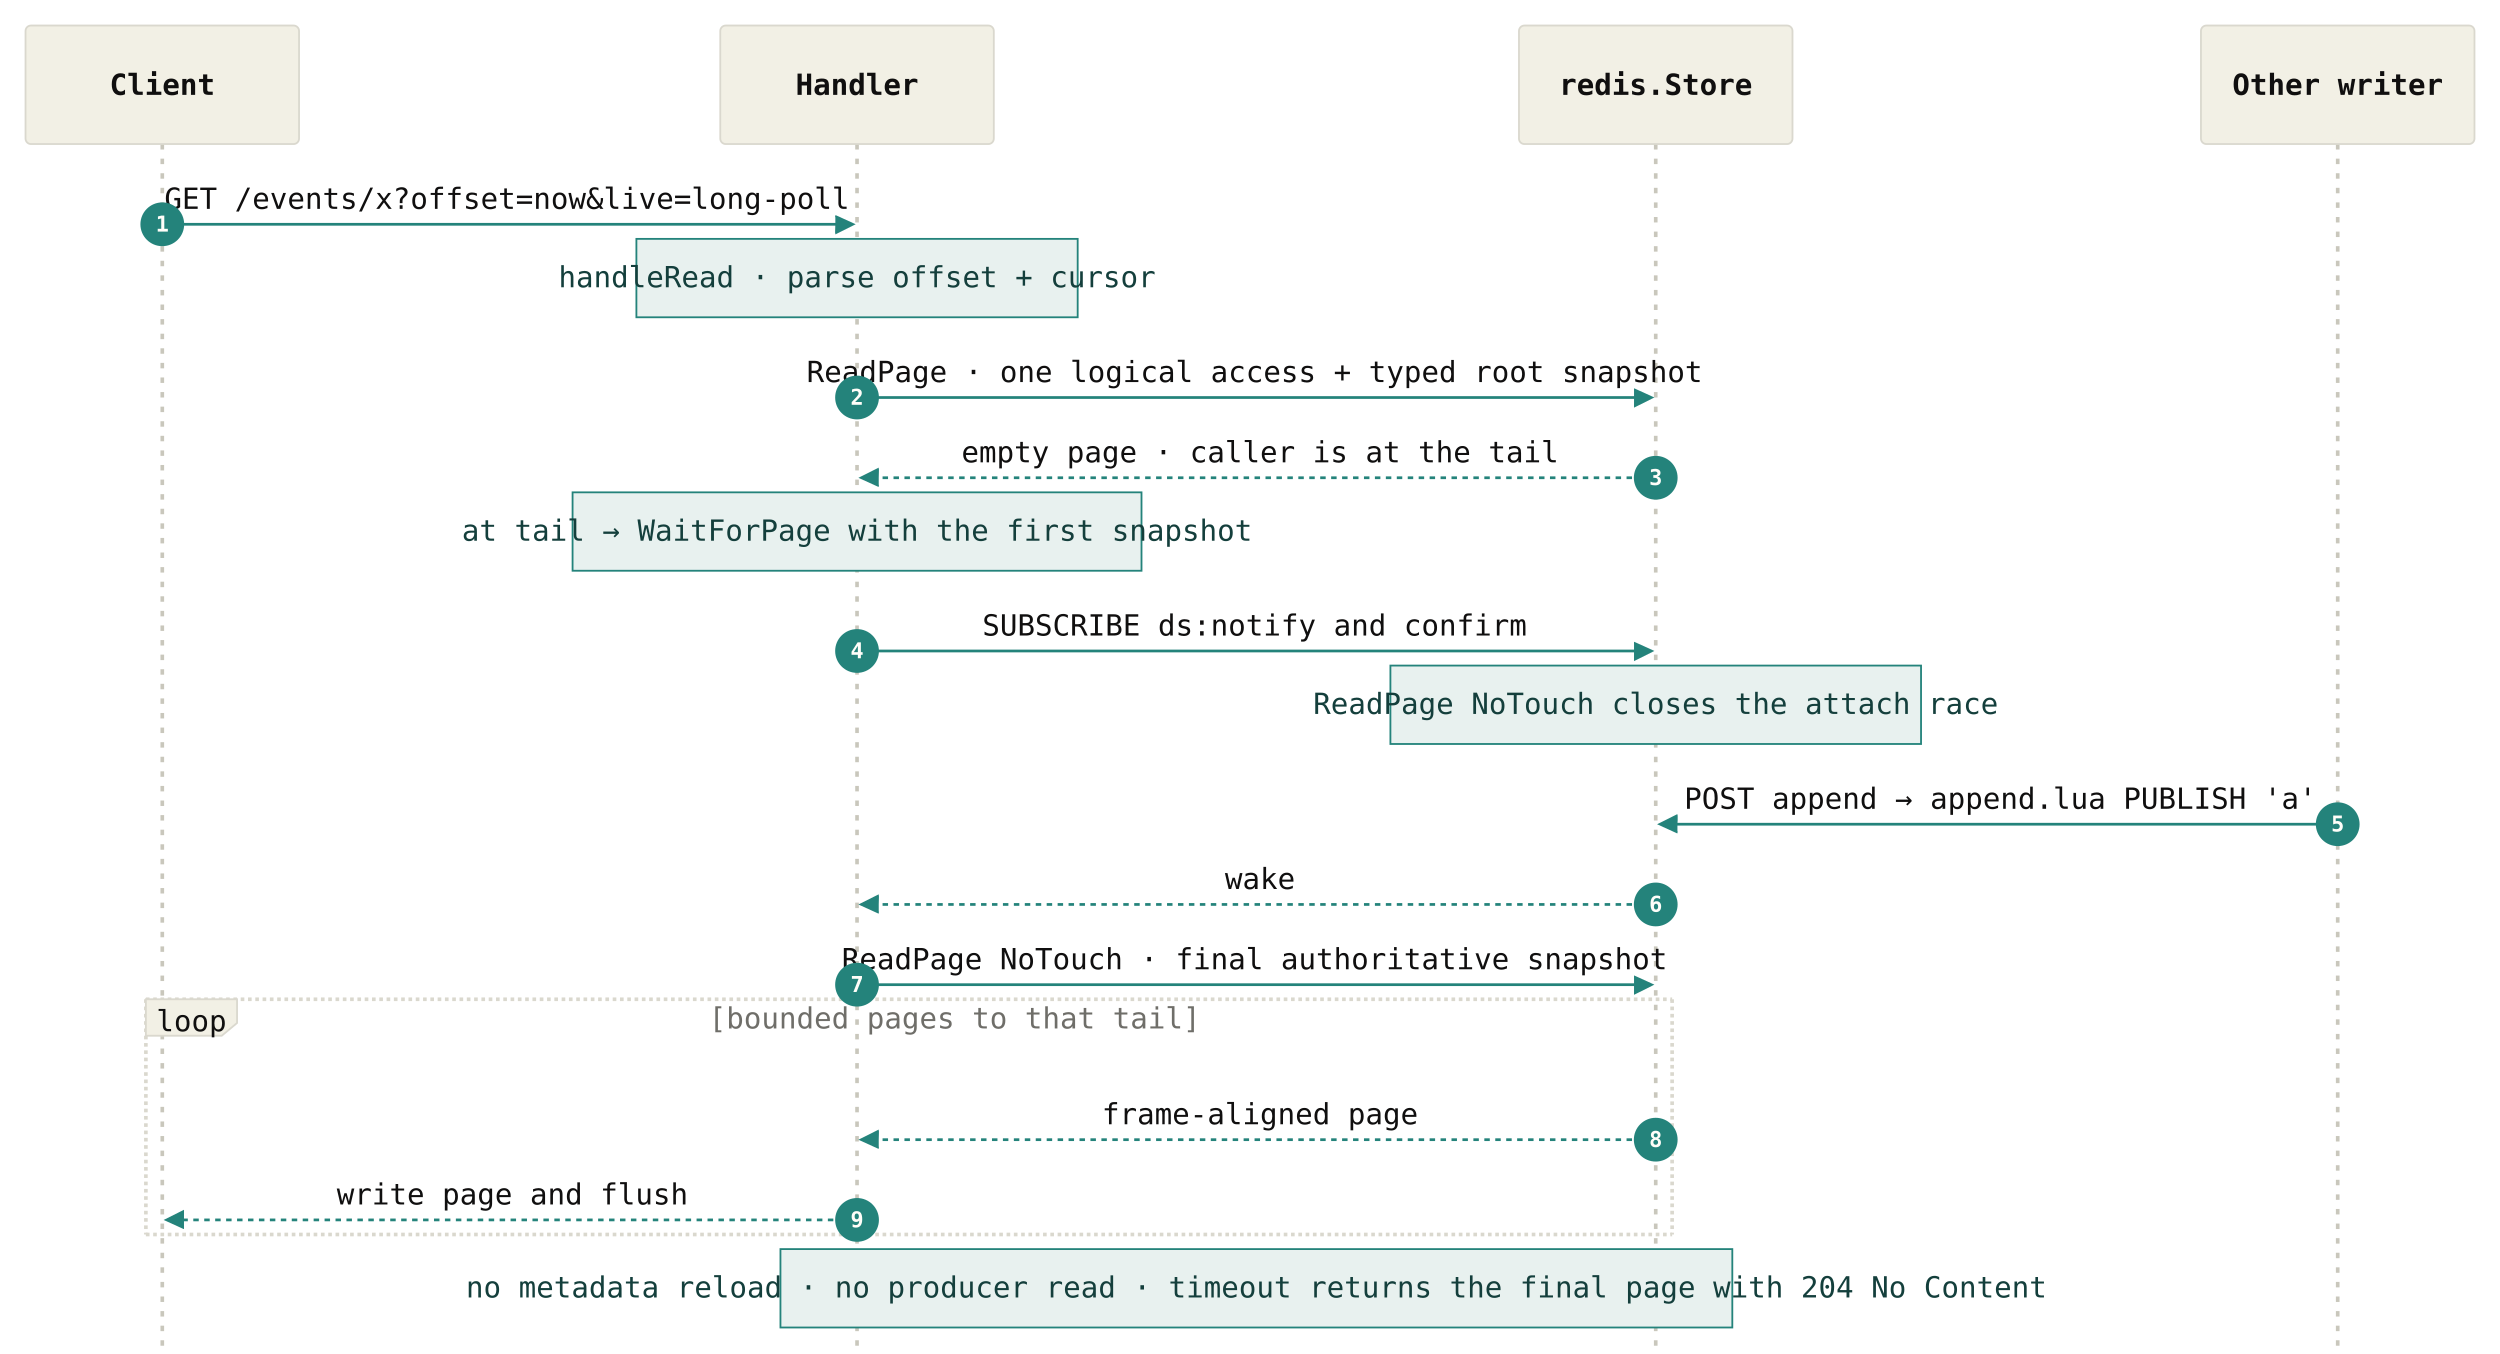
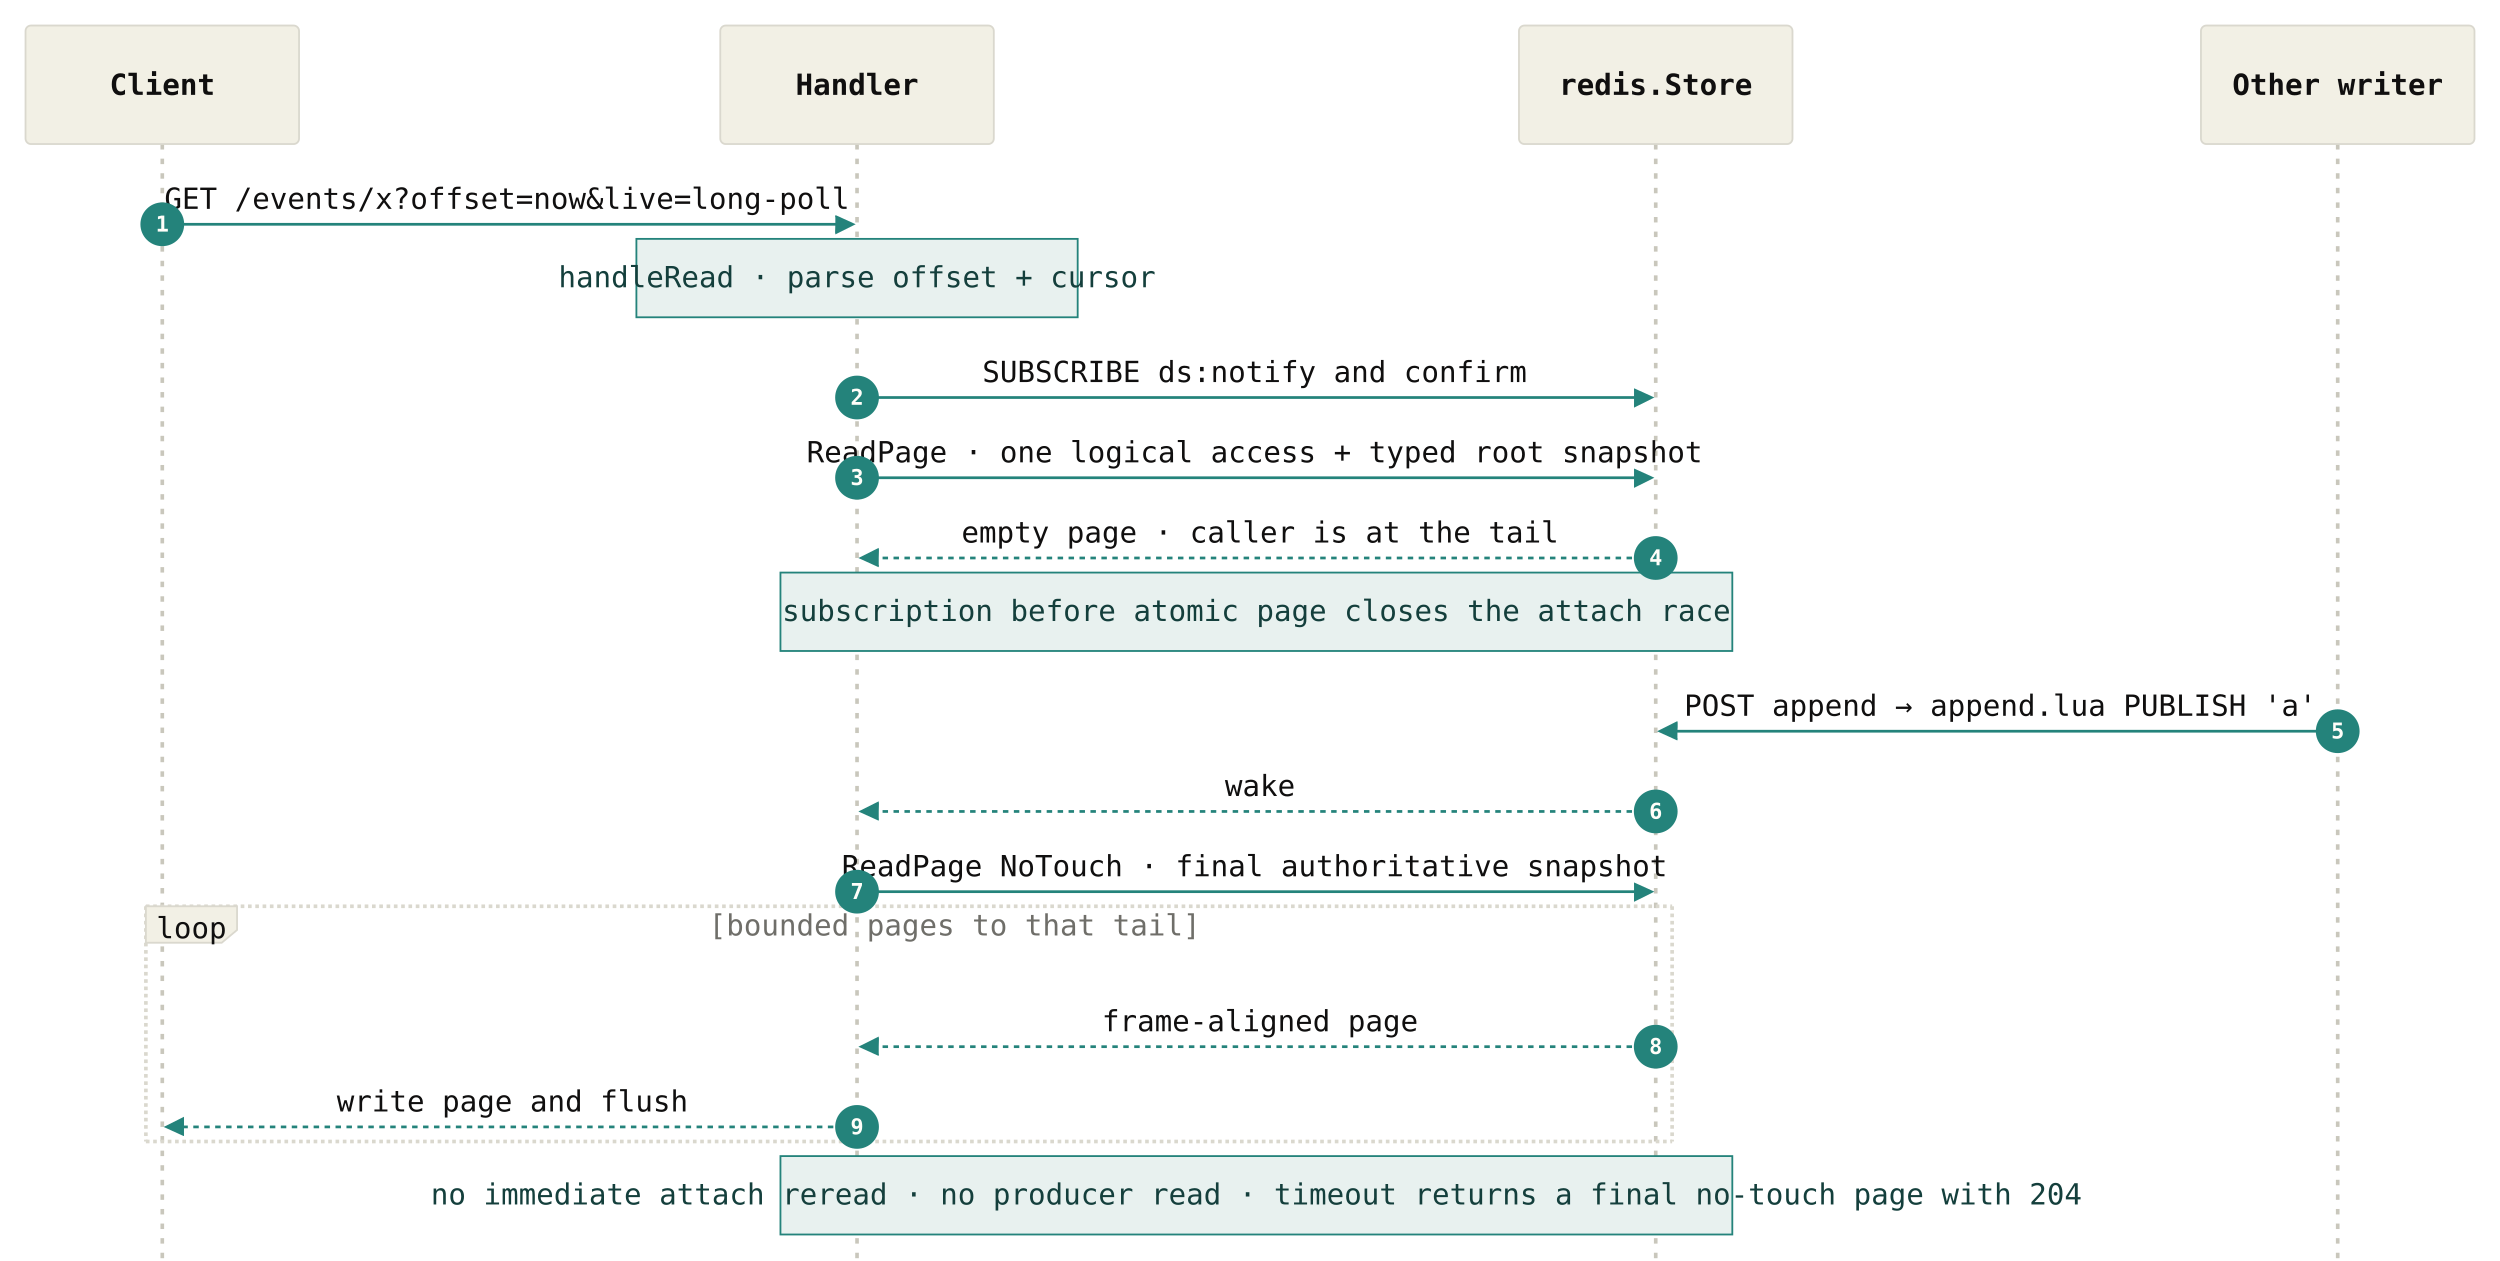
- <svg xmlns="http://www.w3.org/2000/svg" id="my-svg" width="100%" style="max-width: 1371px; background-color: transparent;" viewBox="-14 -14 1371 742" role="graphics-document document" aria-roledescription="sequence">
+ <svg xmlns="http://www.w3.org/2000/svg" id="my-svg" width="100%" style="max-width: 1371px; background-color: transparent;" viewBox="-14 -14 1371 691" role="graphics-document document" aria-roledescription="sequence">
  <g>
    <line id="actor3" x1="1268" y1="65" x2="1268" y2="2000" class="actor-line 200" stroke-width="0.5px" stroke="#999" name="P" data-et="life-line" data-id="P" />
    <g id="root-3" data-et="participant" data-type="participant" data-id="P">
      <rect x="1193" y="0" fill="#eaeaea" stroke="#666" width="150" height="65" name="P" rx="3" ry="3" class="actor actor-top" />
      <text x="1268" y="32.5" dominant-baseline="central" alignment-baseline="central" class="actor actor-box" style="text-anchor: middle; font-size: 16px; font-weight: 700;">
        <tspan x="1268" dy="0">Other writer</tspan>
      </text>
    </g>
  </g>
  <g>
    <line id="actor2" x1="894" y1="65" x2="894" y2="2000" class="actor-line 200" stroke-width="0.5px" stroke="#999" name="S" data-et="life-line" data-id="S" />
    <g id="root-2" data-et="participant" data-type="participant" data-id="S">
      <rect x="819" y="0" fill="#eaeaea" stroke="#666" width="150" height="65" name="S" rx="3" ry="3" class="actor actor-top" />
      <text x="894" y="32.5" dominant-baseline="central" alignment-baseline="central" class="actor actor-box" style="text-anchor: middle; font-size: 16px; font-weight: 700;">
        <tspan x="894" dy="0">redis.Store</tspan>
      </text>
    </g>
  </g>
  <g>
    <line id="actor1" x1="456" y1="65" x2="456" y2="2000" class="actor-line 200" stroke-width="0.5px" stroke="#999" name="H" data-et="life-line" data-id="H" />
    <g id="root-1" data-et="participant" data-type="participant" data-id="H">
      <rect x="381" y="0" fill="#eaeaea" stroke="#666" width="150" height="65" name="H" rx="3" ry="3" class="actor actor-top" />
      <text x="456" y="32.5" dominant-baseline="central" alignment-baseline="central" class="actor actor-box" style="text-anchor: middle; font-size: 16px; font-weight: 700;">
        <tspan x="456" dy="0">Handler</tspan>
      </text>
    </g>
  </g>
  <g>
    <line id="actor0" x1="75" y1="65" x2="75" y2="2000" class="actor-line 200" stroke-width="0.5px" stroke="#999" name="C" data-et="life-line" data-id="C" />
    <g id="root-0" data-et="participant" data-type="participant" data-id="C">
      <rect x="0" y="0" fill="#eaeaea" stroke="#666" width="150" height="65" name="C" rx="3" ry="3" class="actor actor-top" />
      <text x="75" y="32.5" dominant-baseline="central" alignment-baseline="central" class="actor actor-box" style="text-anchor: middle; font-size: 16px; font-weight: 700;">
        <tspan x="75" dy="0">Client</tspan>
      </text>
    </g>
  </g>
  <style>#my-svg{font-family:JetBrains Mono,ui-monospace,Menlo,monospace;font-size:13px;fill:#100F0F;}@keyframes edge-animation-frame{from{stroke-dashoffset:0;}}@keyframes dash{to{stroke-dashoffset:0;}}#my-svg .edge-animation-slow{stroke-dasharray:9,5!important;stroke-dashoffset:900;animation:dash 50s linear infinite;stroke-linecap:round;}#my-svg .edge-animation-fast{stroke-dasharray:9,5!important;stroke-dashoffset:900;animation:dash 20s linear infinite;stroke-linecap:round;}#my-svg .error-icon{fill:hsl(230.769, 33.333%, 97.353%);}#my-svg .error-text{fill:rgb(9, 8.308, 4.5);stroke:rgb(9, 8.308, 4.5);}#my-svg .edge-thickness-normal{stroke-width:1px;}#my-svg .edge-thickness-thick{stroke-width:3.5px;}#my-svg .edge-pattern-solid{stroke-dasharray:0;}#my-svg .edge-thickness-invisible{stroke-width:0;fill:none;}#my-svg .edge-pattern-dashed{stroke-dasharray:3;}#my-svg .edge-pattern-dotted{stroke-dasharray:2;}#my-svg .marker{fill:#24837B;stroke:#24837B;}#my-svg .marker.cross{stroke:#24837B;}#my-svg svg{font-family:JetBrains Mono,ui-monospace,Menlo,monospace;font-size:13px;}#my-svg p{margin:0;}#my-svg .actor{stroke:#DAD8CE;fill:#F2F0E5;stroke-width:1;}#my-svg rect.actor.outer-path[data-look="neo"]{filter:drop-shadow( 1px 2px 2px rgba(185,185,185,1));}#my-svg rect.note[data-look="neo"]{stroke:#24837B;fill:#E8F1EF;filter:drop-shadow( 1px 2px 2px rgba(185,185,185,1));}#my-svg text.actor&gt;tspan{fill:#100F0F;stroke:none;}#my-svg .actor-line{stroke:#C9C7BC;}#my-svg .innerArc{stroke-width:1.5;stroke-dasharray:none;}#my-svg .messageLine0{stroke-width:1.5;stroke-dasharray:none;stroke:#24837B;}#my-svg .messageLine1{stroke-width:1.5;stroke-dasharray:2,2;stroke:#24837B;}#my-svg [id$="-arrowhead"] path{fill:#24837B;stroke:#24837B;}#my-svg .sequenceNumber{fill:#FFFEF9;}#my-svg [id$="-sequencenumber"]{fill:#24837B;}#my-svg [id$="-crosshead"] path{fill:#24837B;stroke:#24837B;}#my-svg .messageText{fill:#100F0F;stroke:none;}#my-svg .labelBox{stroke:#DAD8CE;fill:#F2F0E5;filter:none;}#my-svg .labelText,#my-svg .labelText&gt;tspan{fill:#100F0F;stroke:none;}#my-svg .loopText,#my-svg .loopText&gt;tspan{fill:#6F6E69;stroke:none;}#my-svg .sectionTitle,#my-svg .sectionTitle&gt;tspan{fill:#6F6E69;stroke:none;}#my-svg .loopLine{stroke-width:2px;stroke-dasharray:2,2;stroke:#DAD8CE;fill:#DAD8CE;}#my-svg .note{stroke:#24837B;fill:#E8F1EF;}#my-svg .noteText,#my-svg .noteText&gt;tspan{fill:#143F3C;stroke:none;font-weight:normal;}#my-svg .activation0{fill:#E8F1EF;stroke:#24837B;}#my-svg .activation1{fill:#E8F1EF;stroke:#24837B;}#my-svg .activation2{fill:#E8F1EF;stroke:#24837B;}#my-svg .actorPopupMenu{position:absolute;}#my-svg .actorPopupMenuPanel{position:absolute;fill:#F2F0E5;box-shadow:0px 8px 16px 0px rgba(0,0,0,0.2);filter:drop-shadow(3px 5px 2px rgb(0 0 0 / 0.4));}#my-svg .actor-man circle,#my-svg line{fill:#F2F0E5;stroke-width:2px;}#my-svg g rect.rect{filter:drop-shadow( 1px 2px 2px rgba(185,185,185,1));stroke:#DAD8CE;}#my-svg .node .neo-node{stroke:#DAD8CE;}#my-svg [data-look="neo"].node rect,#my-svg [data-look="neo"].cluster rect,#my-svg [data-look="neo"].node polygon{stroke:url(#my-svg-gradient);filter:drop-shadow( 1px 2px 2px rgba(185,185,185,1));}#my-svg [data-look="neo"].swimlane.cluster rect{filter:none;}#my-svg [data-look="neo"].node path{stroke:url(#my-svg-gradient);stroke-width:1px;}#my-svg [data-look="neo"].node .outer-path{filter:drop-shadow( 1px 2px 2px rgba(185,185,185,1));}#my-svg [data-look="neo"].node .neo-line path{stroke:#DAD8CE;filter:none;}#my-svg [data-look="neo"].node circle{stroke:url(#my-svg-gradient);filter:drop-shadow( 1px 2px 2px rgba(185,185,185,1));}#my-svg [data-look="neo"].node circle .state-start{fill:#000000;}#my-svg [data-look="neo"].icon-shape .icon{fill:url(#my-svg-gradient);filter:drop-shadow( 1px 2px 2px rgba(185,185,185,1));}#my-svg [data-look="neo"].icon-shape .icon-neo path{stroke:url(#my-svg-gradient);filter:drop-shadow( 1px 2px 2px rgba(185,185,185,1));}#my-svg :root{--mermaid-font-family:"trebuchet ms",verdana,arial,sans-serif;}</style>
  <g />
  <defs>
    <symbol id="my-svg-computer" width="24" height="24">
      <path transform="scale(.5)" d="M2 2v13h20v-13h-20zm18 11h-16v-9h16v9zm-10.228 6l.466-1h3.524l.467 1h-4.457zm14.228 3h-24l2-6h2.104l-1.33 4h18.45l-1.297-4h2.073l2 6zm-5-10h-14v-7h14v7z" />
    </symbol>
  </defs>
  <defs>
    <symbol id="my-svg-database" fill-rule="evenodd" clip-rule="evenodd">
      <path transform="scale(.5)" d="M12.258.001l.256.004.255.005.253.008.251.01.249.012.247.015.246.016.242.019.241.02.239.023.236.024.233.027.231.028.229.031.225.032.223.034.22.036.217.038.214.04.211.041.208.043.205.045.201.046.198.048.194.05.191.051.187.053.183.054.18.056.175.057.172.059.168.06.163.061.16.063.155.064.15.066.074.033.073.033.071.034.07.034.069.035.068.035.067.035.066.035.064.036.064.036.062.036.06.036.06.037.058.037.058.037.055.038.055.038.053.038.052.038.051.039.05.039.048.039.047.039.045.04.044.04.043.04.041.04.04.041.039.041.037.041.036.041.034.041.033.042.032.042.03.042.029.042.027.042.026.043.024.043.023.043.021.043.02.043.018.044.017.043.015.044.013.044.012.044.011.045.009.044.007.045.006.045.004.045.002.045.001.045v17l-.001.045-.002.045-.004.045-.006.045-.007.045-.009.044-.011.045-.012.044-.013.044-.015.044-.017.043-.018.044-.02.043-.021.043-.023.043-.024.043-.026.043-.027.042-.029.042-.03.042-.032.042-.033.042-.034.041-.036.041-.037.041-.039.041-.04.041-.041.04-.043.04-.044.04-.045.04-.047.039-.048.039-.05.039-.051.039-.052.038-.053.038-.055.038-.055.038-.058.037-.058.037-.06.037-.06.036-.062.036-.064.036-.064.036-.066.035-.067.035-.068.035-.069.035-.07.034-.071.034-.073.033-.074.033-.15.066-.155.064-.16.063-.163.061-.168.06-.172.059-.175.057-.18.056-.183.054-.187.053-.191.051-.194.05-.198.048-.201.046-.205.045-.208.043-.211.041-.214.04-.217.038-.22.036-.223.034-.225.032-.229.031-.231.028-.233.027-.236.024-.239.023-.241.02-.242.019-.246.016-.247.015-.249.012-.251.01-.253.008-.255.005-.256.004-.258.001-.258-.001-.256-.004-.255-.005-.253-.008-.251-.01-.249-.012-.247-.015-.245-.016-.243-.019-.241-.02-.238-.023-.236-.024-.234-.027-.231-.028-.228-.031-.226-.032-.223-.034-.22-.036-.217-.038-.214-.04-.211-.041-.208-.043-.204-.045-.201-.046-.198-.048-.195-.05-.19-.051-.187-.053-.184-.054-.179-.056-.176-.057-.172-.059-.167-.06-.164-.061-.159-.063-.155-.064-.151-.066-.074-.033-.072-.033-.072-.034-.07-.034-.069-.035-.068-.035-.067-.035-.066-.035-.064-.036-.063-.036-.062-.036-.061-.036-.06-.037-.058-.037-.057-.037-.056-.038-.055-.038-.053-.038-.052-.038-.051-.039-.049-.039-.049-.039-.046-.039-.046-.04-.044-.04-.043-.04-.041-.04-.04-.041-.039-.041-.037-.041-.036-.041-.034-.041-.033-.042-.032-.042-.03-.042-.029-.042-.027-.042-.026-.043-.024-.043-.023-.043-.021-.043-.02-.043-.018-.044-.017-.043-.015-.044-.013-.044-.012-.044-.011-.045-.009-.044-.007-.045-.006-.045-.004-.045-.002-.045-.001-.045v-17l.001-.045.002-.045.004-.045.006-.045.007-.045.009-.044.011-.045.012-.044.013-.044.015-.044.017-.043.018-.044.02-.043.021-.043.023-.043.024-.043.026-.043.027-.042.029-.042.03-.042.032-.042.033-.042.034-.041.036-.041.037-.041.039-.041.04-.041.041-.04.043-.04.044-.04.046-.04.046-.039.049-.039.049-.039.051-.039.052-.038.053-.038.055-.038.056-.038.057-.037.058-.037.06-.037.061-.036.062-.036.063-.036.064-.036.066-.035.067-.035.068-.035.069-.035.07-.034.072-.034.072-.033.074-.033.151-.066.155-.064.159-.063.164-.061.167-.06.172-.059.176-.057.179-.056.184-.054.187-.053.19-.051.195-.05.198-.048.201-.046.204-.045.208-.043.211-.041.214-.04.217-.038.22-.036.223-.034.226-.032.228-.031.231-.028.234-.027.236-.024.238-.023.241-.02.243-.019.245-.016.247-.015.249-.012.251-.01.253-.008.255-.005.256-.004.258-.001.258.001zm-9.258 20.499v.01l.001.021.003.021.004.022.005.021.006.022.007.022.009.023.01.022.011.023.012.023.013.023.015.023.016.024.017.023.018.024.019.024.021.024.022.025.023.024.024.025.052.049.056.05.061.051.066.051.07.051.075.051.079.052.084.052.088.052.092.052.097.052.102.051.105.052.11.052.114.051.119.051.123.051.127.05.131.05.135.05.139.048.144.049.147.047.152.047.155.047.16.045.163.045.167.043.171.043.176.041.178.041.183.039.187.039.19.037.194.035.197.035.202.033.204.031.209.03.212.029.216.027.219.025.222.024.226.021.23.02.233.018.236.016.24.015.243.012.246.01.249.008.253.005.256.004.259.001.26-.001.257-.004.254-.005.25-.008.247-.011.244-.012.241-.014.237-.016.233-.018.231-.021.226-.021.224-.024.22-.026.216-.027.212-.028.21-.031.205-.031.202-.034.198-.034.194-.036.191-.037.187-.039.183-.04.179-.04.175-.042.172-.043.168-.044.163-.045.16-.046.155-.046.152-.047.148-.048.143-.049.139-.049.136-.05.131-.05.126-.05.123-.051.118-.052.114-.051.11-.052.106-.052.101-.052.096-.052.092-.052.088-.053.083-.051.079-.052.074-.052.07-.051.065-.051.06-.051.056-.05.051-.05.023-.024.023-.025.021-.024.02-.024.019-.024.018-.024.017-.024.015-.023.014-.024.013-.023.012-.023.01-.023.01-.022.008-.022.006-.022.006-.022.004-.022.004-.021.001-.021.001-.021v-4.127l-.077.055-.08.053-.083.054-.085.053-.087.052-.09.052-.093.051-.095.05-.097.05-.1.049-.102.049-.105.048-.106.047-.109.047-.111.046-.114.045-.115.045-.118.044-.12.043-.122.042-.124.042-.126.041-.128.04-.13.04-.132.038-.134.038-.135.037-.138.037-.139.035-.142.035-.143.034-.144.033-.147.032-.148.031-.15.03-.151.03-.153.029-.154.027-.156.027-.158.026-.159.025-.161.024-.162.023-.163.022-.165.021-.166.02-.167.019-.169.018-.169.017-.171.016-.173.015-.173.014-.175.013-.175.012-.177.011-.178.01-.179.008-.179.008-.181.006-.182.005-.182.004-.184.003-.184.002h-.37l-.184-.002-.184-.003-.182-.004-.182-.005-.181-.006-.179-.008-.179-.008-.178-.01-.176-.011-.176-.012-.175-.013-.173-.014-.172-.015-.171-.016-.17-.017-.169-.018-.167-.019-.166-.02-.165-.021-.163-.022-.162-.023-.161-.024-.159-.025-.157-.026-.156-.027-.155-.027-.153-.029-.151-.03-.15-.03-.148-.031-.146-.032-.145-.033-.143-.034-.141-.035-.14-.035-.137-.037-.136-.037-.134-.038-.132-.038-.13-.04-.128-.04-.126-.041-.124-.042-.122-.042-.12-.044-.117-.043-.116-.045-.113-.045-.112-.046-.109-.047-.106-.047-.105-.048-.102-.049-.1-.049-.097-.05-.095-.05-.093-.052-.09-.051-.087-.052-.085-.053-.083-.054-.08-.054-.077-.054v4.127zm0-5.654v.011l.001.021.003.021.004.021.005.022.006.022.007.022.009.022.01.022.011.023.012.023.013.023.015.024.016.023.017.024.018.024.019.024.021.024.022.024.023.025.024.024.052.05.056.05.061.05.066.051.07.051.075.052.079.051.084.052.088.052.092.052.097.052.102.052.105.052.11.051.114.051.119.052.123.05.127.051.131.05.135.049.139.049.144.048.147.048.152.047.155.046.16.045.163.045.167.044.171.042.176.042.178.04.183.04.187.038.19.037.194.036.197.034.202.033.204.032.209.03.212.028.216.027.219.025.222.024.226.022.23.02.233.018.236.016.24.014.243.012.246.01.249.008.253.006.256.003.259.001.26-.001.257-.003.254-.006.25-.008.247-.01.244-.012.241-.015.237-.016.233-.018.231-.02.226-.022.224-.024.22-.025.216-.027.212-.029.21-.03.205-.032.202-.033.198-.035.194-.036.191-.037.187-.039.183-.039.179-.041.175-.042.172-.043.168-.044.163-.045.16-.045.155-.047.152-.047.148-.048.143-.048.139-.05.136-.049.131-.05.126-.051.123-.051.118-.051.114-.052.11-.052.106-.052.101-.052.096-.052.092-.052.088-.052.083-.052.079-.052.074-.051.07-.052.065-.051.06-.05.056-.051.051-.049.023-.025.023-.024.021-.025.02-.024.019-.024.018-.024.017-.024.015-.023.014-.023.013-.024.012-.022.01-.023.01-.023.008-.022.006-.022.006-.022.004-.021.004-.022.001-.021.001-.021v-4.139l-.077.054-.08.054-.083.054-.085.052-.087.053-.09.051-.093.051-.095.051-.097.05-.1.049-.102.049-.105.048-.106.047-.109.047-.111.046-.114.045-.115.044-.118.044-.12.044-.122.042-.124.042-.126.041-.128.04-.13.039-.132.039-.134.038-.135.037-.138.036-.139.036-.142.035-.143.033-.144.033-.147.033-.148.031-.15.03-.151.03-.153.028-.154.028-.156.027-.158.026-.159.025-.161.024-.162.023-.163.022-.165.021-.166.02-.167.019-.169.018-.169.017-.171.016-.173.015-.173.014-.175.013-.175.012-.177.011-.178.009-.179.009-.179.007-.181.007-.182.005-.182.004-.184.003-.184.002h-.37l-.184-.002-.184-.003-.182-.004-.182-.005-.181-.007-.179-.007-.179-.009-.178-.009-.176-.011-.176-.012-.175-.013-.173-.014-.172-.015-.171-.016-.17-.017-.169-.018-.167-.019-.166-.02-.165-.021-.163-.022-.162-.023-.161-.024-.159-.025-.157-.026-.156-.027-.155-.028-.153-.028-.151-.03-.15-.03-.148-.031-.146-.033-.145-.033-.143-.033-.141-.035-.14-.036-.137-.036-.136-.037-.134-.038-.132-.039-.13-.039-.128-.04-.126-.041-.124-.042-.122-.043-.12-.043-.117-.044-.116-.044-.113-.046-.112-.046-.109-.046-.106-.047-.105-.048-.102-.049-.1-.049-.097-.05-.095-.051-.093-.051-.09-.051-.087-.053-.085-.052-.083-.054-.08-.054-.077-.054v4.139zm0-5.666v.011l.001.02.003.022.004.021.005.022.006.021.007.022.009.023.01.022.011.023.012.023.013.023.015.023.016.024.017.024.018.023.019.024.021.025.022.024.023.024.024.025.052.05.056.05.061.05.066.051.07.051.075.052.079.051.084.052.088.052.092.052.097.052.102.052.105.051.11.052.114.051.119.051.123.051.127.05.131.05.135.05.139.049.144.048.147.048.152.047.155.046.16.045.163.045.167.043.171.043.176.042.178.04.183.04.187.038.19.037.194.036.197.034.202.033.204.032.209.03.212.028.216.027.219.025.222.024.226.021.23.02.233.018.236.017.24.014.243.012.246.01.249.008.253.006.256.003.259.001.26-.001.257-.003.254-.006.25-.008.247-.01.244-.013.241-.014.237-.016.233-.018.231-.02.226-.022.224-.024.22-.025.216-.027.212-.029.21-.03.205-.032.202-.033.198-.035.194-.036.191-.037.187-.039.183-.039.179-.041.175-.042.172-.043.168-.044.163-.045.16-.045.155-.047.152-.047.148-.048.143-.049.139-.049.136-.049.131-.051.126-.05.123-.051.118-.052.114-.051.11-.052.106-.052.101-.052.096-.052.092-.052.088-.052.083-.052.079-.052.074-.052.07-.051.065-.051.06-.051.056-.05.051-.049.023-.025.023-.025.021-.024.02-.024.019-.024.018-.024.017-.024.015-.023.014-.024.013-.023.012-.023.01-.022.01-.023.008-.022.006-.022.006-.022.004-.022.004-.021.001-.021.001-.021v-4.153l-.077.054-.08.054-.083.053-.085.053-.087.053-.09.051-.093.051-.095.051-.097.05-.1.049-.102.048-.105.048-.106.048-.109.046-.111.046-.114.046-.115.044-.118.044-.12.043-.122.043-.124.042-.126.041-.128.04-.13.039-.132.039-.134.038-.135.037-.138.036-.139.036-.142.034-.143.034-.144.033-.147.032-.148.032-.15.03-.151.03-.153.028-.154.028-.156.027-.158.026-.159.024-.161.024-.162.023-.163.023-.165.021-.166.02-.167.019-.169.018-.169.017-.171.016-.173.015-.173.014-.175.013-.175.012-.177.01-.178.01-.179.009-.179.007-.181.006-.182.006-.182.004-.184.003-.184.001-.185.001-.185-.001-.184-.001-.184-.003-.182-.004-.182-.006-.181-.006-.179-.007-.179-.009-.178-.01-.176-.01-.176-.012-.175-.013-.173-.014-.172-.015-.171-.016-.17-.017-.169-.018-.167-.019-.166-.02-.165-.021-.163-.023-.162-.023-.161-.024-.159-.024-.157-.026-.156-.027-.155-.028-.153-.028-.151-.03-.15-.03-.148-.032-.146-.032-.145-.033-.143-.034-.141-.034-.14-.036-.137-.036-.136-.037-.134-.038-.132-.039-.13-.039-.128-.041-.126-.041-.124-.041-.122-.043-.12-.043-.117-.044-.116-.044-.113-.046-.112-.046-.109-.046-.106-.048-.105-.048-.102-.048-.1-.05-.097-.049-.095-.051-.093-.051-.09-.052-.087-.052-.085-.053-.083-.053-.08-.054-.077-.054v4.153zm8.74-8.179l-.257.004-.254.005-.25.008-.247.011-.244.012-.241.014-.237.016-.233.018-.231.021-.226.022-.224.023-.22.026-.216.027-.212.028-.21.031-.205.032-.202.033-.198.034-.194.036-.191.038-.187.038-.183.04-.179.041-.175.042-.172.043-.168.043-.163.045-.16.046-.155.046-.152.048-.148.048-.143.048-.139.049-.136.05-.131.05-.126.051-.123.051-.118.051-.114.052-.11.052-.106.052-.101.052-.096.052-.092.052-.088.052-.083.052-.079.052-.074.051-.07.052-.065.051-.06.05-.056.05-.051.05-.023.025-.023.024-.021.024-.02.025-.019.024-.018.024-.017.023-.015.024-.014.023-.013.023-.012.023-.01.023-.01.022-.008.022-.006.023-.006.021-.004.022-.004.021-.001.021-.001.021.001.021.001.021.004.021.004.022.006.021.006.023.008.022.01.022.01.023.012.023.013.023.014.023.015.024.017.023.018.024.019.024.02.025.021.024.023.024.023.025.051.05.056.05.06.05.065.051.07.052.074.051.079.052.083.052.088.052.092.052.096.052.101.052.106.052.11.052.114.052.118.051.123.051.126.051.131.05.136.05.139.049.143.048.148.048.152.048.155.046.16.046.163.045.168.043.172.043.175.042.179.041.183.04.187.038.191.038.194.036.198.034.202.033.205.032.21.031.212.028.216.027.22.026.224.023.226.022.231.021.233.018.237.016.241.014.244.012.247.011.25.008.254.005.257.004.26.001.26-.001.257-.004.254-.005.25-.008.247-.011.244-.012.241-.014.237-.016.233-.018.231-.021.226-.022.224-.023.22-.026.216-.027.212-.028.21-.031.205-.032.202-.033.198-.034.194-.036.191-.038.187-.038.183-.04.179-.041.175-.042.172-.043.168-.043.163-.045.16-.046.155-.046.152-.048.148-.048.143-.048.139-.049.136-.05.131-.05.126-.051.123-.051.118-.051.114-.052.11-.052.106-.052.101-.052.096-.052.092-.052.088-.052.083-.052.079-.052.074-.051.07-.052.065-.051.06-.05.056-.05.051-.05.023-.025.023-.024.021-.024.02-.025.019-.024.018-.024.017-.023.015-.024.014-.023.013-.023.012-.023.01-.023.01-.022.008-.022.006-.023.006-.021.004-.022.004-.021.001-.021.001-.021-.001-.021-.001-.021-.004-.021-.004-.022-.006-.021-.006-.023-.008-.022-.01-.022-.01-.023-.012-.023-.013-.023-.014-.023-.015-.024-.017-.023-.018-.024-.019-.024-.02-.025-.021-.024-.023-.024-.023-.025-.051-.05-.056-.05-.06-.05-.065-.051-.07-.052-.074-.051-.079-.052-.083-.052-.088-.052-.092-.052-.096-.052-.101-.052-.106-.052-.11-.052-.114-.052-.118-.051-.123-.051-.126-.051-.131-.05-.136-.05-.139-.049-.143-.048-.148-.048-.152-.048-.155-.046-.16-.046-.163-.045-.168-.043-.172-.043-.175-.042-.179-.041-.183-.04-.187-.038-.191-.038-.194-.036-.198-.034-.202-.033-.205-.032-.21-.031-.212-.028-.216-.027-.22-.026-.224-.023-.226-.022-.231-.021-.233-.018-.237-.016-.241-.014-.244-.012-.247-.011-.25-.008-.254-.005-.257-.004-.26-.001-.26.001z" />
    </symbol>
  </defs>
  <defs>
    <symbol id="my-svg-clock" width="24" height="24">
      <path transform="scale(.5)" d="M12 2c5.514 0 10 4.486 10 10s-4.486 10-10 10-10-4.486-10-10 4.486-10 10-10zm0-2c-6.627 0-12 5.373-12 12s5.373 12 12 12 12-5.373 12-12-5.373-12-12-12zm5.848 12.459c.202.038.202.333.001.372-1.907.361-6.045 1.111-6.547 1.111-.719 0-1.301-.582-1.301-1.301 0-.512.77-5.447 1.125-7.445.034-.192.312-.181.343.014l.985 6.238 5.394 1.011z" />
    </symbol>
  </defs>
  <defs>
    <marker id="my-svg-arrowhead" refX="7.9" refY="5" markerUnits="userSpaceOnUse" markerWidth="12" markerHeight="12" orient="auto-start-reverse">
      <path d="M -1 0 L 10 5 L 0 10 z" />
    </marker>
  </defs>
  <defs>
    <marker id="my-svg-crosshead" markerWidth="15" markerHeight="8" orient="auto" refX="4" refY="4.5">
      <path fill="none" stroke="#000000" stroke-width="1pt" d="M 1,2 L 6,7 M 6,2 L 1,7" style="stroke-dasharray: 0, 0;" />
    </marker>
  </defs>
  <defs>
    <marker id="my-svg-filled-head" refX="15.5" refY="7" markerWidth="20" markerHeight="28" orient="auto">
      <path d="M 18,7 L9,13 L14,7 L9,1 Z" />
    </marker>
  </defs>
  <defs>
    <marker id="my-svg-sequencenumber" refX="15" refY="15" markerWidth="60" markerHeight="40" orient="auto">
      <circle cx="15" cy="15" r="6" />
    </marker>
  </defs>
  <defs>
    <marker id="my-svg-solidTopArrowHead" refX="7.9" refY="7.25" markerUnits="userSpaceOnUse" markerWidth="12" markerHeight="12" orient="auto-start-reverse">
      <path d="M 0 0 L 10 8 L 0 8 z" />
    </marker>
  </defs>
  <defs>
    <marker id="my-svg-solidBottomArrowHead" refX="7.9" refY="0.75" markerUnits="userSpaceOnUse" markerWidth="12" markerHeight="12" orient="auto-start-reverse">
      <path d="M 0 0 L 10 0 L 0 8 z" />
    </marker>
  </defs>
  <defs>
    <marker id="my-svg-stickTopArrowHead" refX="7.5" refY="7" markerUnits="userSpaceOnUse" markerWidth="12" markerHeight="12" orient="auto-start-reverse">
      <path d="M 0 0 L 7 7" stroke="black" stroke-width="1.5" fill="none" />
    </marker>
  </defs>
  <defs>
    <marker id="my-svg-stickBottomArrowHead" refX="7.5" refY="0" markerUnits="userSpaceOnUse" markerWidth="12" markerHeight="12" orient="auto-start-reverse">
      <path d="M 0 7 L 7 0" stroke="black" stroke-width="1.5" fill="none" />
    </marker>
  </defs>
  <g data-et="note" data-id="i2">
    <rect x="335" y="117" fill="#EDF2AE" stroke="#666" width="242" height="43" class="note" />
    <text x="456" y="123" text-anchor="middle" dominant-baseline="middle" alignment-baseline="middle" class="noteText" dy="1em" style="font-size: 16px; font-weight: 400;">
      <tspan x="456">handleRead · parse offset + cursor</tspan>
    </text>
  </g>
-   <g data-et="note" data-id="i5">
-     <rect x="300" y="256" fill="#EDF2AE" stroke="#666" width="312" height="43" class="note" />
-     <text x="456" y="262" text-anchor="middle" dominant-baseline="middle" alignment-baseline="middle" class="noteText" dy="1em" style="font-size: 16px; font-weight: 400;">
-       <tspan x="456">at tail → WaitForPage with the first snapshot</tspan>
+   <g data-et="note" data-id="i6">
+     <rect x="414" y="300" fill="#EDF2AE" stroke="#666" width="522" height="43" class="note" />
+     <text x="675" y="306" text-anchor="middle" dominant-baseline="middle" alignment-baseline="middle" class="noteText" dy="1em" style="font-size: 16px; font-weight: 400;">
+       <tspan x="675">subscription before atomic page closes the attach race</tspan>
    </text>
  </g>
-   <g data-et="note" data-id="i7">
-     <rect x="748.5" y="351" fill="#EDF2AE" stroke="#666" width="291" height="43" class="note" />
-     <text x="894" y="357" text-anchor="middle" dominant-baseline="middle" alignment-baseline="middle" class="noteText" dy="1em" style="font-size: 16px; font-weight: 400;">
-       <tspan x="894">ReadPage NoTouch closes the attach race</tspan>
-     </text>
-   </g>
-   <g data-et="control-structure" data-id="i14">
-     <line x1="66" y1="534" x2="903" y2="534" class="loopLine" />
-     <line x1="903" y1="534" x2="903" y2="663" class="loopLine" />
-     <line x1="66" y1="663" x2="903" y2="663" class="loopLine" />
-     <line x1="66" y1="534" x2="66" y2="663" class="loopLine" />
-     <polygon points="66,534 116,534 116,547 107.6,554 66,554" class="labelBox" />
-     <text x="91" y="547" text-anchor="middle" dominant-baseline="middle" alignment-baseline="middle" class="labelText" style="font-size: 16px; font-weight: 400;">loop</text>
-     <text x="509.5" y="550" text-anchor="middle" class="loopText" style="font-size: 16px; font-weight: 400;">
+   <g data-et="control-structure" data-id="i13">
+     <line x1="66" y1="483" x2="903" y2="483" class="loopLine" />
+     <line x1="903" y1="483" x2="903" y2="612" class="loopLine" />
+     <line x1="66" y1="612" x2="903" y2="612" class="loopLine" />
+     <line x1="66" y1="483" x2="66" y2="612" class="loopLine" />
+     <polygon points="66,483 116,483 116,496 107.6,503 66,503" class="labelBox" />
+     <text x="91" y="496" text-anchor="middle" dominant-baseline="middle" alignment-baseline="middle" class="labelText" style="font-size: 16px; font-weight: 400;">loop</text>
+     <text x="509.5" y="499" text-anchor="middle" class="loopText" style="font-size: 16px; font-weight: 400;">
      <tspan x="509.5">[bounded pages to that tail]</tspan>
    </text>
  </g>
-   <g data-et="note" data-id="i15">
-     <rect x="414" y="671" fill="#EDF2AE" stroke="#666" width="522" height="43" class="note" />
-     <text x="675" y="677" text-anchor="middle" dominant-baseline="middle" alignment-baseline="middle" class="noteText" dy="1em" style="font-size: 16px; font-weight: 400;">
-       <tspan x="675">no metadata reload · no producer read · timeout returns the final page with 204 No Content</tspan>
+   <g data-et="note" data-id="i14">
+     <rect x="414" y="620" fill="#EDF2AE" stroke="#666" width="522" height="43" class="note" />
+     <text x="675" y="626" text-anchor="middle" dominant-baseline="middle" alignment-baseline="middle" class="noteText" dy="1em" style="font-size: 16px; font-weight: 400;">
+       <tspan x="675">no immediate attach reread · no producer read · timeout returns a final no-touch page with 204</tspan>
    </text>
  </g>
  <text x="264" y="80" text-anchor="middle" dominant-baseline="middle" alignment-baseline="middle" class="messageText" dy="1em" style="font-size: 16px; font-weight: 400;">GET /events/x?offset=now&amp;live=long-poll</text>
  <line x1="82" y1="109" x2="452" y2="109" class="messageLine0" data-et="message" data-id="i1" data-from="C" data-to="H" stroke-width="2" stroke="none" marker-end="url(#my-svg-arrowhead)" style="fill: none;" />
  <line x1="75" y1="109" x2="75" y2="109" stroke-width="0" marker-start="url(#my-svg-sequencenumber)" />
  <text x="75" y="113" font-family="sans-serif" font-size="12px" text-anchor="middle" class="sequenceNumber">1</text>
-   <text x="674" y="175" text-anchor="middle" dominant-baseline="middle" alignment-baseline="middle" class="messageText" dy="1em" style="font-size: 16px; font-weight: 400;">ReadPage · one logical access + typed root snapshot</text>
+   <text x="674" y="175" text-anchor="middle" dominant-baseline="middle" alignment-baseline="middle" class="messageText" dy="1em" style="font-size: 16px; font-weight: 400;">SUBSCRIBE ds:notify and confirm</text>
  <line x1="463" y1="204" x2="890" y2="204" class="messageLine0" data-et="message" data-id="i3" data-from="H" data-to="S" stroke-width="2" stroke="none" marker-end="url(#my-svg-arrowhead)" style="fill: none;" />
  <line x1="456" y1="204" x2="456" y2="204" stroke-width="0" marker-start="url(#my-svg-sequencenumber)" />
  <text x="456" y="208" font-family="sans-serif" font-size="12px" text-anchor="middle" class="sequenceNumber">2</text>
-   <text x="677" y="219" text-anchor="middle" dominant-baseline="middle" alignment-baseline="middle" class="messageText" dy="1em" style="font-size: 16px; font-weight: 400;">empty page · caller is at the tail</text>
-   <line x1="899" y1="248" x2="460" y2="248" class="messageLine1" data-et="message" data-id="i4" data-from="S" data-to="H" stroke-width="2" stroke="none" marker-end="url(#my-svg-arrowhead)" style="stroke-dasharray: 3, 3; fill: none;" />
-   <line x1="894" y1="248" x2="894" y2="248" stroke-width="0" marker-start="url(#my-svg-sequencenumber)" />
-   <text x="894" y="252" font-family="sans-serif" font-size="12px" text-anchor="middle" class="sequenceNumber">3</text>
-   <text x="674" y="314" text-anchor="middle" dominant-baseline="middle" alignment-baseline="middle" class="messageText" dy="1em" style="font-size: 16px; font-weight: 400;">SUBSCRIBE ds:notify and confirm</text>
-   <line x1="463" y1="343" x2="890" y2="343" class="messageLine0" data-et="message" data-id="i6" data-from="H" data-to="S" stroke-width="2" stroke="none" marker-end="url(#my-svg-arrowhead)" style="fill: none;" />
-   <line x1="456" y1="343" x2="456" y2="343" stroke-width="0" marker-start="url(#my-svg-sequencenumber)" />
-   <text x="456" y="347" font-family="sans-serif" font-size="12px" text-anchor="middle" class="sequenceNumber">4</text>
-   <text x="1083" y="409" text-anchor="middle" dominant-baseline="middle" alignment-baseline="middle" class="messageText" dy="1em" style="font-size: 16px; font-weight: 400;">POST append → append.lua PUBLISH 'a'</text>
-   <line x1="1273" y1="438" x2="898" y2="438" class="messageLine0" data-et="message" data-id="i8" data-from="P" data-to="S" stroke-width="2" stroke="none" marker-end="url(#my-svg-arrowhead)" style="fill: none;" />
-   <line x1="1268" y1="438" x2="1268" y2="438" stroke-width="0" marker-start="url(#my-svg-sequencenumber)" />
-   <text x="1268" y="442" font-family="sans-serif" font-size="12px" text-anchor="middle" class="sequenceNumber">5</text>
-   <text x="677" y="453" text-anchor="middle" dominant-baseline="middle" alignment-baseline="middle" class="messageText" dy="1em" style="font-size: 16px; font-weight: 400;">wake</text>
-   <line x1="899" y1="482" x2="460" y2="482" class="messageLine1" data-et="message" data-id="i9" data-from="S" data-to="H" stroke-width="2" stroke="none" marker-end="url(#my-svg-arrowhead)" style="stroke-dasharray: 3, 3; fill: none;" />
-   <line x1="894" y1="482" x2="894" y2="482" stroke-width="0" marker-start="url(#my-svg-sequencenumber)" />
-   <text x="894" y="486" font-family="sans-serif" font-size="12px" text-anchor="middle" class="sequenceNumber">6</text>
-   <text x="674" y="497" text-anchor="middle" dominant-baseline="middle" alignment-baseline="middle" class="messageText" dy="1em" style="font-size: 16px; font-weight: 400;">ReadPage NoTouch · final authoritative snapshot</text>
-   <line x1="463" y1="526" x2="890" y2="526" class="messageLine0" data-et="message" data-id="i10" data-from="H" data-to="S" stroke-width="2" stroke="none" marker-end="url(#my-svg-arrowhead)" style="fill: none;" />
-   <line x1="456" y1="526" x2="456" y2="526" stroke-width="0" marker-start="url(#my-svg-sequencenumber)" />
-   <text x="456" y="530" font-family="sans-serif" font-size="12px" text-anchor="middle" class="sequenceNumber">7</text>
-   <text x="677" y="582" text-anchor="middle" dominant-baseline="middle" alignment-baseline="middle" class="messageText" dy="1em" style="font-size: 16px; font-weight: 400;">frame-aligned page</text>
-   <line x1="899" y1="611" x2="460" y2="611" class="messageLine1" data-et="message" data-id="i12" data-from="S" data-to="H" stroke-width="2" stroke="none" marker-end="url(#my-svg-arrowhead)" style="stroke-dasharray: 3, 3; fill: none;" />
-   <line x1="894" y1="611" x2="894" y2="611" stroke-width="0" marker-start="url(#my-svg-sequencenumber)" />
-   <text x="894" y="615" font-family="sans-serif" font-size="12px" text-anchor="middle" class="sequenceNumber">8</text>
-   <text x="267" y="626" text-anchor="middle" dominant-baseline="middle" alignment-baseline="middle" class="messageText" dy="1em" style="font-size: 16px; font-weight: 400;">write page and flush</text>
-   <line x1="461" y1="655" x2="79" y2="655" class="messageLine1" data-et="message" data-id="i13" data-from="H" data-to="C" stroke-width="2" stroke="none" marker-end="url(#my-svg-arrowhead)" style="stroke-dasharray: 3, 3; fill: none;" />
-   <line x1="456" y1="655" x2="456" y2="655" stroke-width="0" marker-start="url(#my-svg-sequencenumber)" />
-   <text x="456" y="659" font-family="sans-serif" font-size="12px" text-anchor="middle" class="sequenceNumber">9</text>
+   <text x="674" y="219" text-anchor="middle" dominant-baseline="middle" alignment-baseline="middle" class="messageText" dy="1em" style="font-size: 16px; font-weight: 400;">ReadPage · one logical access + typed root snapshot</text>
+   <line x1="463" y1="248" x2="890" y2="248" class="messageLine0" data-et="message" data-id="i4" data-from="H" data-to="S" stroke-width="2" stroke="none" marker-end="url(#my-svg-arrowhead)" style="fill: none;" />
+   <line x1="456" y1="248" x2="456" y2="248" stroke-width="0" marker-start="url(#my-svg-sequencenumber)" />
+   <text x="456" y="252" font-family="sans-serif" font-size="12px" text-anchor="middle" class="sequenceNumber">3</text>
+   <text x="677" y="263" text-anchor="middle" dominant-baseline="middle" alignment-baseline="middle" class="messageText" dy="1em" style="font-size: 16px; font-weight: 400;">empty page · caller is at the tail</text>
+   <line x1="899" y1="292" x2="460" y2="292" class="messageLine1" data-et="message" data-id="i5" data-from="S" data-to="H" stroke-width="2" stroke="none" marker-end="url(#my-svg-arrowhead)" style="stroke-dasharray: 3, 3; fill: none;" />
+   <line x1="894" y1="292" x2="894" y2="292" stroke-width="0" marker-start="url(#my-svg-sequencenumber)" />
+   <text x="894" y="296" font-family="sans-serif" font-size="12px" text-anchor="middle" class="sequenceNumber">4</text>
+   <text x="1083" y="358" text-anchor="middle" dominant-baseline="middle" alignment-baseline="middle" class="messageText" dy="1em" style="font-size: 16px; font-weight: 400;">POST append → append.lua PUBLISH 'a'</text>
+   <line x1="1273" y1="387" x2="898" y2="387" class="messageLine0" data-et="message" data-id="i7" data-from="P" data-to="S" stroke-width="2" stroke="none" marker-end="url(#my-svg-arrowhead)" style="fill: none;" />
+   <line x1="1268" y1="387" x2="1268" y2="387" stroke-width="0" marker-start="url(#my-svg-sequencenumber)" />
+   <text x="1268" y="391" font-family="sans-serif" font-size="12px" text-anchor="middle" class="sequenceNumber">5</text>
+   <text x="677" y="402" text-anchor="middle" dominant-baseline="middle" alignment-baseline="middle" class="messageText" dy="1em" style="font-size: 16px; font-weight: 400;">wake</text>
+   <line x1="899" y1="431" x2="460" y2="431" class="messageLine1" data-et="message" data-id="i8" data-from="S" data-to="H" stroke-width="2" stroke="none" marker-end="url(#my-svg-arrowhead)" style="stroke-dasharray: 3, 3; fill: none;" />
+   <line x1="894" y1="431" x2="894" y2="431" stroke-width="0" marker-start="url(#my-svg-sequencenumber)" />
+   <text x="894" y="435" font-family="sans-serif" font-size="12px" text-anchor="middle" class="sequenceNumber">6</text>
+   <text x="674" y="446" text-anchor="middle" dominant-baseline="middle" alignment-baseline="middle" class="messageText" dy="1em" style="font-size: 16px; font-weight: 400;">ReadPage NoTouch · final authoritative snapshot</text>
+   <line x1="463" y1="475" x2="890" y2="475" class="messageLine0" data-et="message" data-id="i9" data-from="H" data-to="S" stroke-width="2" stroke="none" marker-end="url(#my-svg-arrowhead)" style="fill: none;" />
+   <line x1="456" y1="475" x2="456" y2="475" stroke-width="0" marker-start="url(#my-svg-sequencenumber)" />
+   <text x="456" y="479" font-family="sans-serif" font-size="12px" text-anchor="middle" class="sequenceNumber">7</text>
+   <text x="677" y="531" text-anchor="middle" dominant-baseline="middle" alignment-baseline="middle" class="messageText" dy="1em" style="font-size: 16px; font-weight: 400;">frame-aligned page</text>
+   <line x1="899" y1="560" x2="460" y2="560" class="messageLine1" data-et="message" data-id="i11" data-from="S" data-to="H" stroke-width="2" stroke="none" marker-end="url(#my-svg-arrowhead)" style="stroke-dasharray: 3, 3; fill: none;" />
+   <line x1="894" y1="560" x2="894" y2="560" stroke-width="0" marker-start="url(#my-svg-sequencenumber)" />
+   <text x="894" y="564" font-family="sans-serif" font-size="12px" text-anchor="middle" class="sequenceNumber">8</text>
+   <text x="267" y="575" text-anchor="middle" dominant-baseline="middle" alignment-baseline="middle" class="messageText" dy="1em" style="font-size: 16px; font-weight: 400;">write page and flush</text>
+   <line x1="461" y1="604" x2="79" y2="604" class="messageLine1" data-et="message" data-id="i12" data-from="H" data-to="C" stroke-width="2" stroke="none" marker-end="url(#my-svg-arrowhead)" style="stroke-dasharray: 3, 3; fill: none;" />
+   <line x1="456" y1="604" x2="456" y2="604" stroke-width="0" marker-start="url(#my-svg-sequencenumber)" />
+   <text x="456" y="608" font-family="sans-serif" font-size="12px" text-anchor="middle" class="sequenceNumber">9</text>
  <style>


svg { background: transparent; }
text { font-family: "JetBrains Mono", ui-monospace, Menlo, monospace; }
.messageText { fill: #100F0F; font-weight: 500; }
text.actor &gt; tspan { fill: #100F0F; font-weight: 700; }
.actor-line { stroke: #C9C7BC; stroke-dasharray: 3 5; }
rect.actor, rect.actor-top, rect.actor-bottom { fill: #F2F0E5; stroke: #DAD8CE; }
.note { fill: #E8F1EF; stroke: #24837B; }
.noteText, .noteText &gt; tspan { fill: #143F3C; font-weight: 500; }
.messageLine0 { stroke: #24837B; stroke-width: 1.5px; }
.messageLine1 { stroke: #24837B; stroke-width: 1.5px; }
#arrowhead path, marker path { fill: #24837B; stroke: #24837B; }
.sequenceNumber { fill: #FFFEF9; font-weight: 600; }
</style>
</svg>
